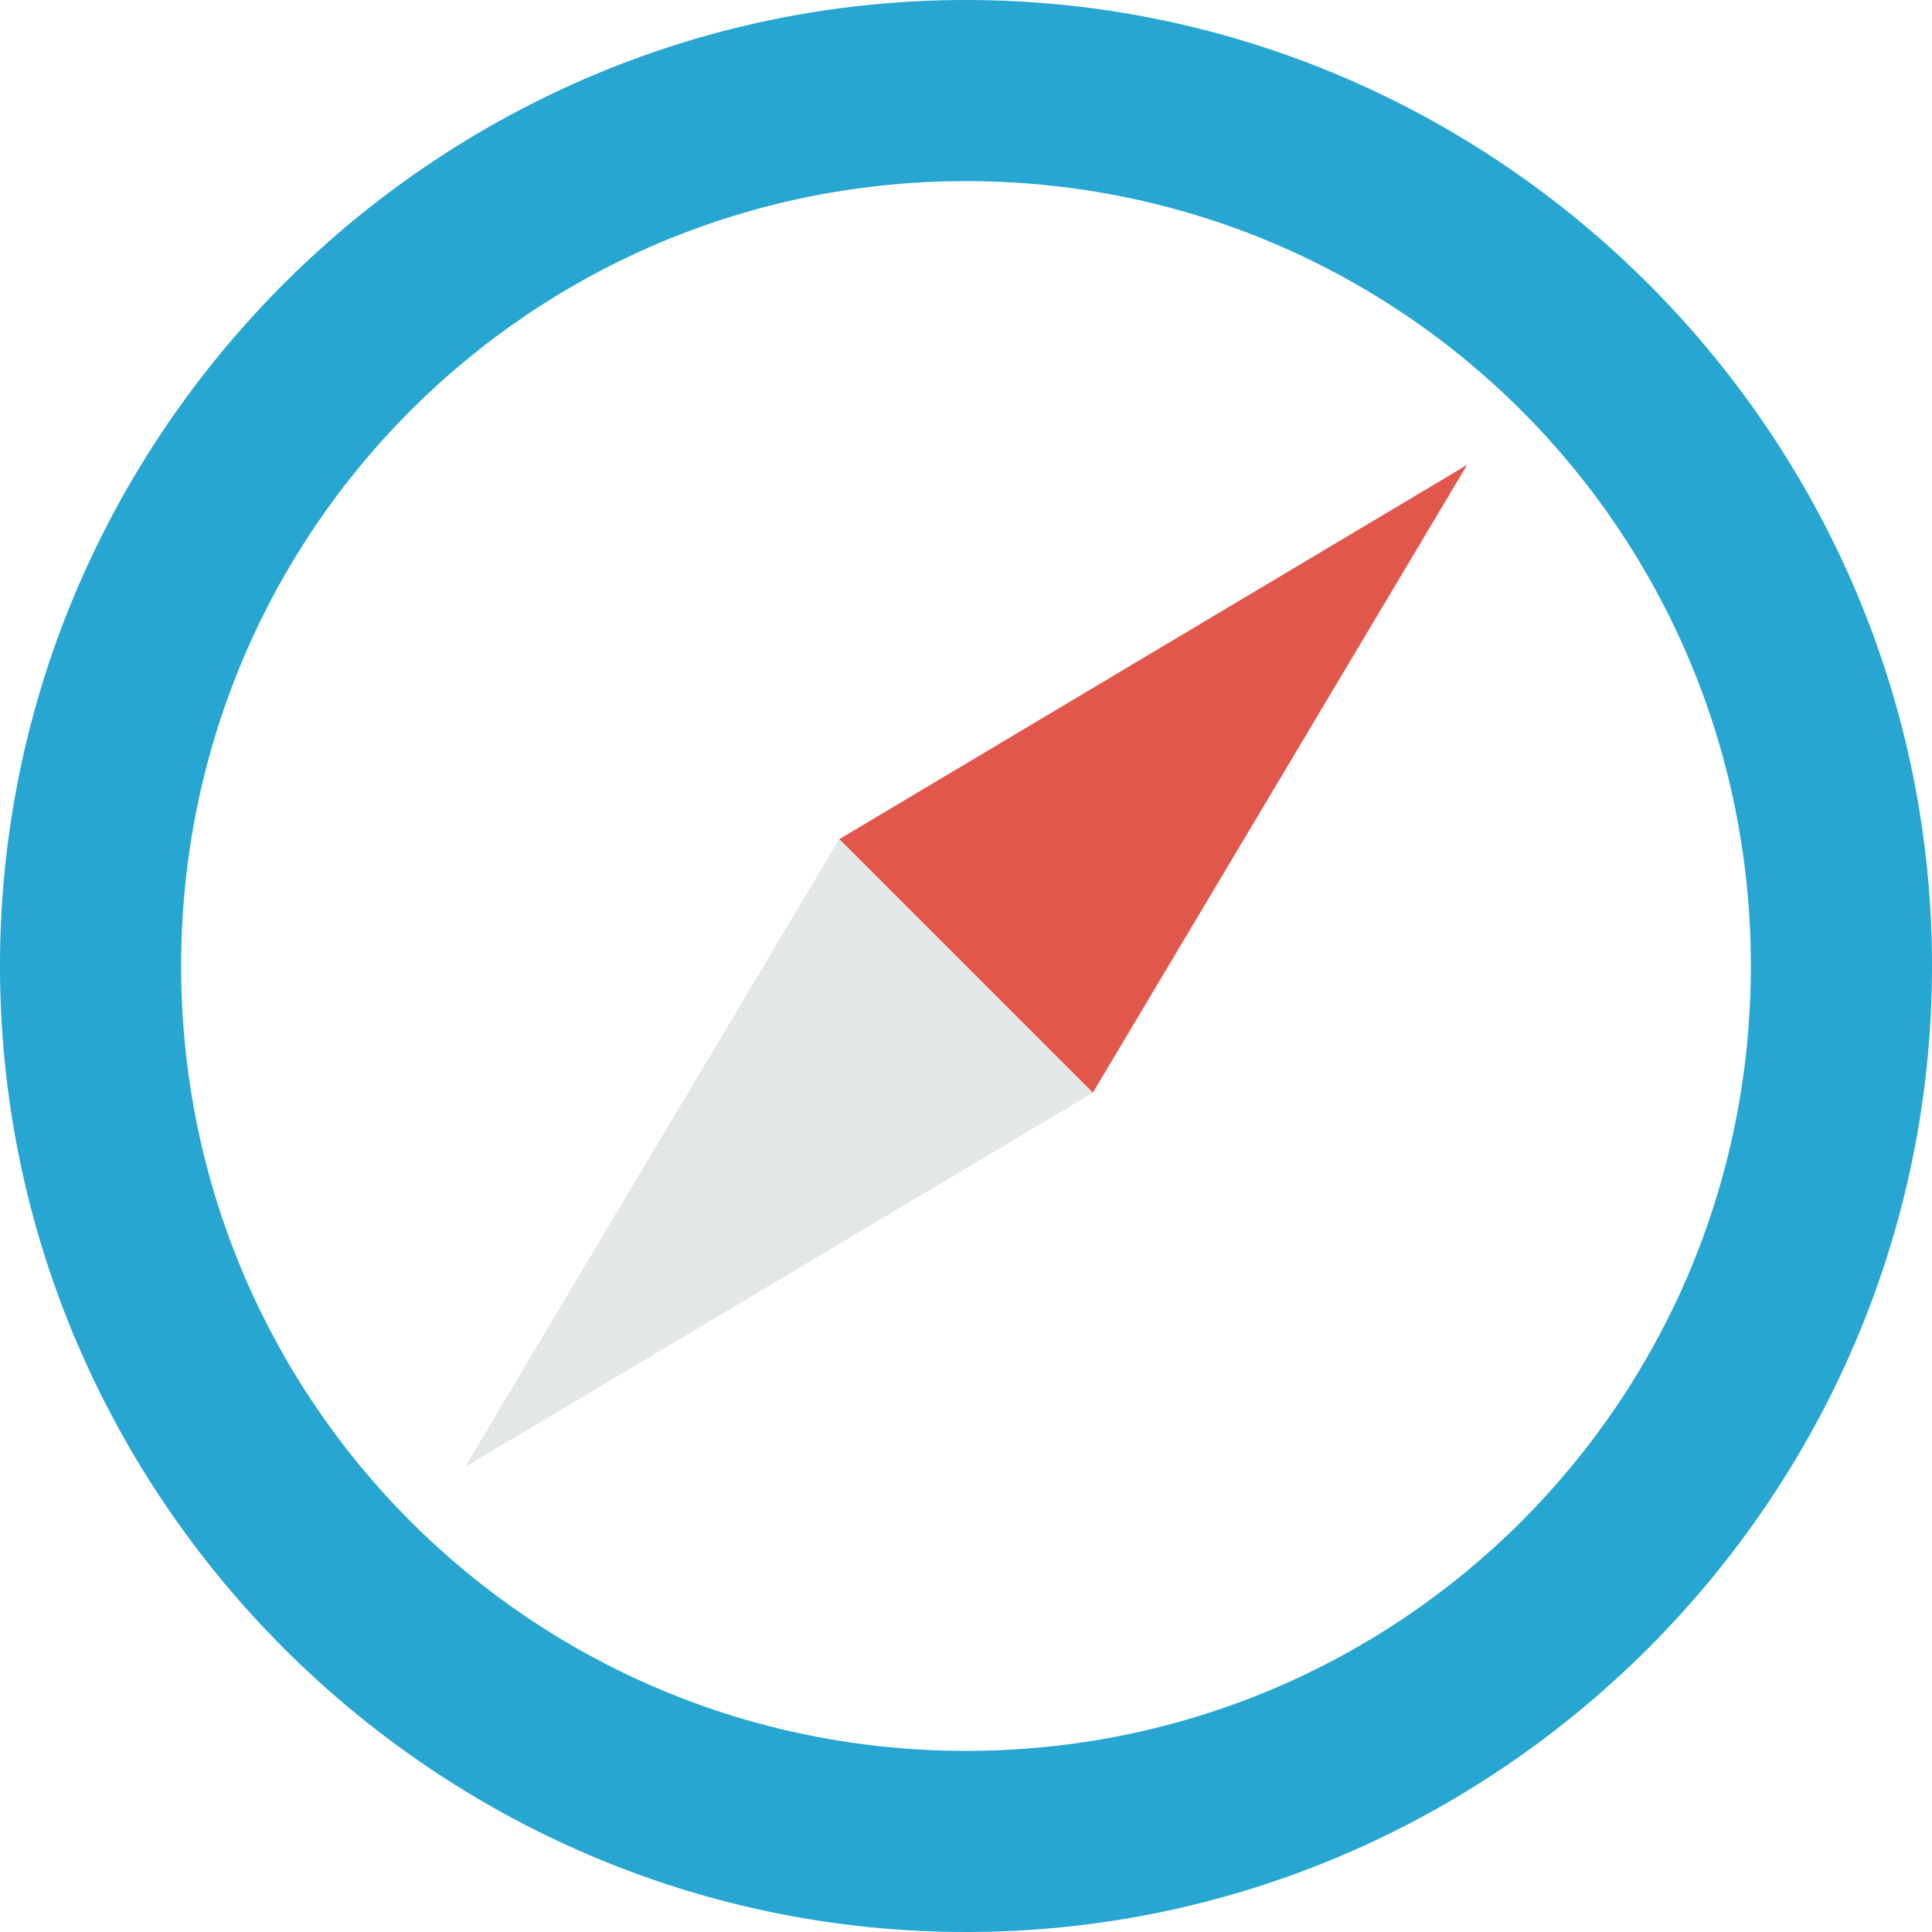
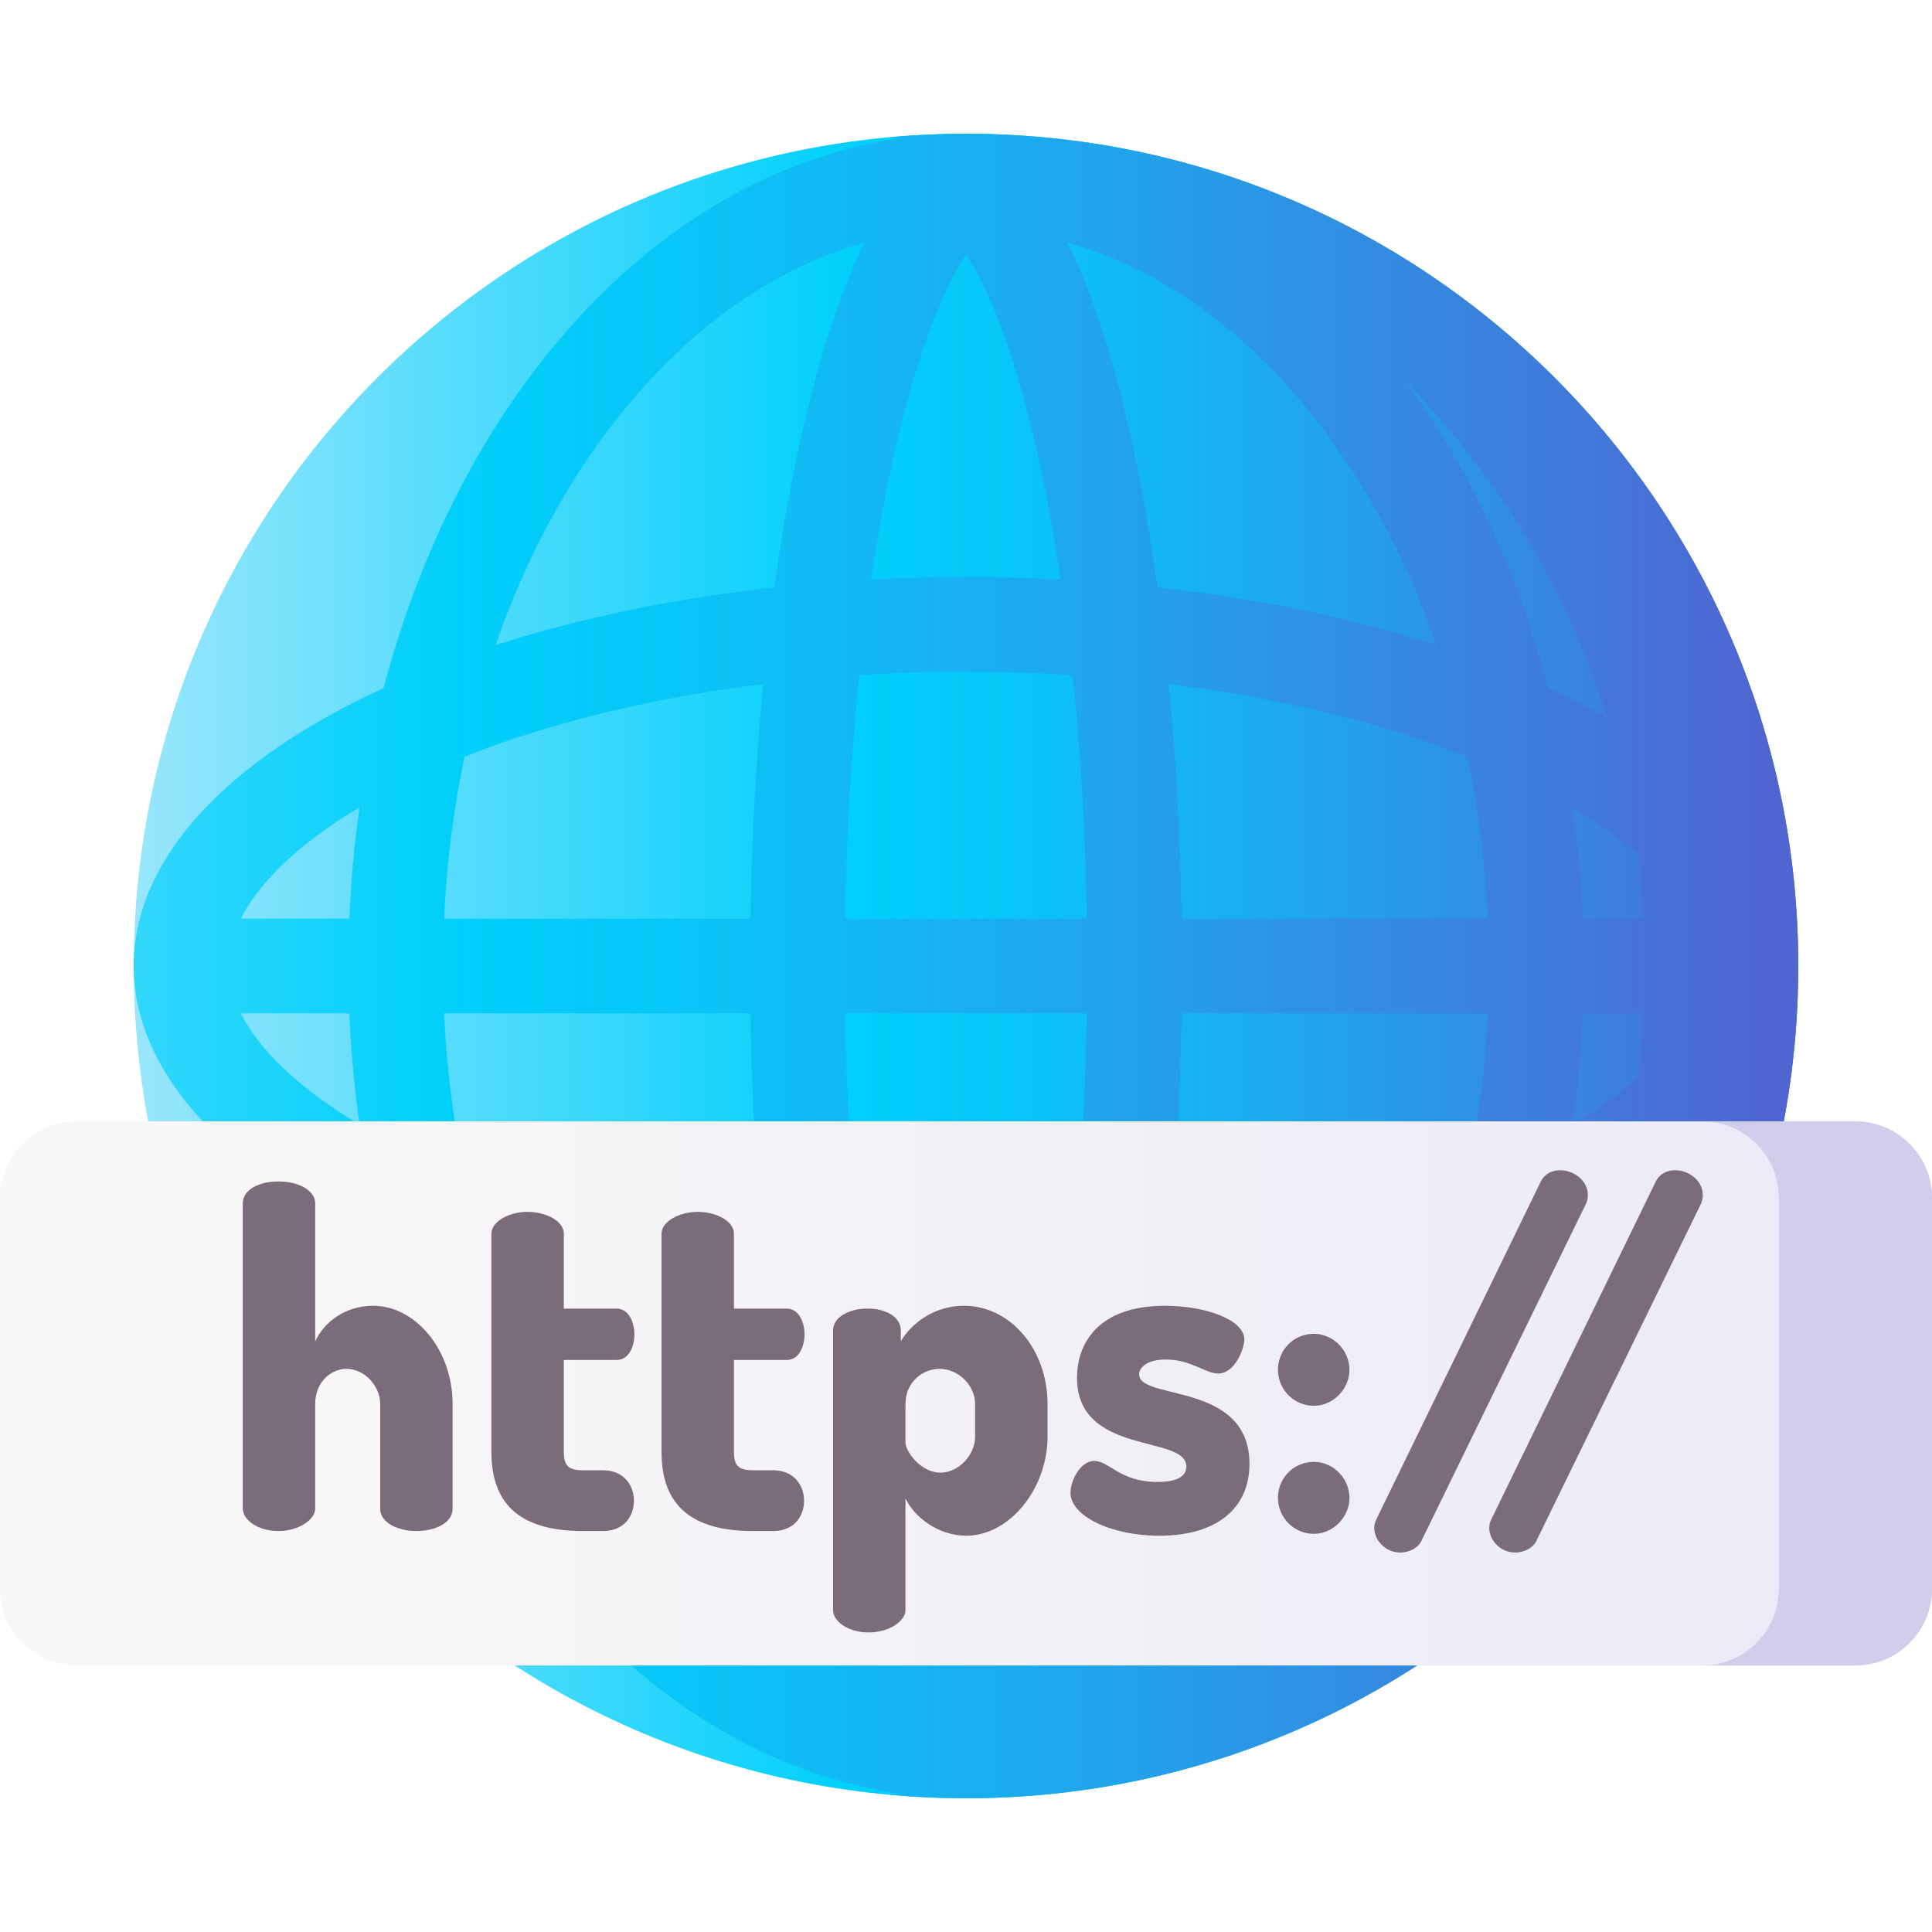
- <svg xmlns="http://www.w3.org/2000/svg" version="1.1" width="512" height="512" x="0" y="0" viewBox="0 0 291.32 291.32" style="enable-background:new 0 0 512 512" xml:space="preserve" class="">
+ <svg xmlns="http://www.w3.org/2000/svg" xmlns:xlink="http://www.w3.org/1999/xlink" version="1.1" width="512" height="512" x="0" y="0" viewBox="0 0 510 510" style="enable-background:new 0 0 512 512" xml:space="preserve" class="">
  <g>
+     <linearGradient id="lg1">
+       <stop offset="0" stop-color="#99e6fc" />
+       <stop offset=".43" stop-color="#01d0fb" />
+       <stop offset=".526" stop-color="#08c6f7" />
+       <stop offset=".692" stop-color="#1da9eb" />
+       <stop offset=".907" stop-color="#3f7cd9" />
+       <stop offset="1" stop-color="#4f66d0" />
+     </linearGradient>
+     <linearGradient id="SVGID_1_" gradientUnits="userSpaceOnUse" x1="35.303" x2="474.697" xlink:href="#lg1" y1="255" y2="255" />
+     <linearGradient id="SVGID_2_" gradientUnits="userSpaceOnUse" x1="-144" x2="466.21" xlink:href="#lg1" y1="255" y2="255" />
+     <linearGradient id="SVGID_3_" gradientUnits="userSpaceOnUse" x1="0" x2="589.97" y1="367.822" y2="367.822">
+       <stop offset="0" stop-color="#f8f6f7" />
+       <stop offset=".179" stop-color="#f8f6f7" />
+       <stop offset="1" stop-color="#e7e6f5" />
+     </linearGradient>
+     <linearGradient id="SVGID_4_" gradientUnits="userSpaceOnUse" x1="226.001" x2="445.01" y1="367.822" y2="367.822">
+       <stop offset="0" stop-color="#f8f6f7" />
+       <stop offset="1" stop-color="#d1ceeb" />
+     </linearGradient>
    <g>
+       <circle cx="255" cy="255" fill="url(#SVGID_1_)" r="219.697" data-original="url(#SVGID_1_)" />
+       <path d="m474.697 255c0-.001 0-.003 0-.004-.002-121.308-98.321-219.65-219.62-219.692-.026 0-.052-.001-.078-.001-.013 0-.026.001-.039.001-6.804.001-13.531.328-20.177.934.968.088 1.93.198 2.895.299-63.337 9.013-115.854 66.88-136.417 145.115-40.696 18.638-65.958 44.612-65.958 73.348s25.262 54.71 65.959 73.349c20.563 78.235 73.08 136.102 136.417 145.115-.965.101-1.927.211-2.895.299 6.659.608 13.399.935 20.216.935 121.334 0 219.695-98.359 219.697-219.693 0-.002 0-.004 0-.005zm-379.784-41.885c-1.374 9.588-2.288 19.396-2.704 29.385h-28.64c5.077-10.014 15.919-20.2 31.344-29.385zm-31.344 54.385h28.64c.416 9.989 1.331 19.797 2.704 29.385-15.425-9.185-26.267-19.371-31.344-29.385zm370.332-25h-16.11c-.416-9.989-1.331-19.797-2.704-29.385 6.6 3.93 12.352 8.043 17.182 12.248.761 5.647 1.308 11.362 1.632 17.137zm-16.11 25h16.11c-.324 5.775-.871 11.49-1.633 17.138-4.829 4.204-10.582 8.318-17.182 12.248 1.375-9.589 2.289-19.397 2.705-29.386zm6.563-77.899c-4.911-2.775-10.117-5.432-15.616-7.95-8.007-30.463-20.86-57.836-37.308-80.443 24.081 24.555 42.441 54.735 52.924 88.393zm-141.189-11.406c2.116 20.399 3.387 42.105 3.735 64.305h-63.799c.348-22.201 1.618-43.906 3.735-64.305 9.267-.584 18.663-.885 28.165-.885 9.501 0 18.897.301 28.164.885zm-1.363-114.154c25.444 7.167 49.108 24.485 68.423 50.509 12.029 16.207 21.744 34.933 28.948 55.731-21.987-7.055-46.854-12.288-73.614-15.234-5.317-38.671-13.623-70.475-23.757-91.006zm5.097 203.459c-.348 22.201-1.618 43.906-3.735 64.305-9.267.584-18.663.885-28.165.885s-18.898-.301-28.165-.885c-2.116-20.399-3.387-42.105-3.735-64.305zm18.661 87.453c26.759-2.946 51.626-8.18 73.614-15.234-7.204 20.798-16.919 39.524-28.948 55.731-10.744 14.476-22.834 26.259-35.828 35.098-10.743 7.308-24.734-2.821-21.111-15.299 4.97-17.115 9.14-37.514 12.273-60.296zm30.107-29.858c-8.854 1.75-17.911 3.194-27.132 4.342 1.881-19.485 3.042-40.287 3.367-61.937h80.864c-.658 14.591-2.467 28.895-5.419 42.791-15.433 6.094-32.75 11.062-51.68 14.804zm-23.764-82.595c-.325-21.651-1.486-42.452-3.367-61.937 9.22 1.148 18.277 2.592 27.132 4.342 18.929 3.742 36.246 8.711 51.681 14.804 2.952 13.897 4.761 28.2 5.419 42.791zm-76.009-121.915c3.817-17.111 8.42-31.867 13.312-42.672 2.227-4.919 4.204-8.362 5.794-10.736 1.589 2.374 3.566 5.816 5.794 10.736 4.893 10.805 9.496 25.561 13.312 42.672 2.25 10.088 4.224 20.947 5.91 32.392-8.212-.435-16.556-.667-25.016-.667-8.461 0-16.805.232-25.016.667 1.686-11.446 3.66-22.305 5.91-32.392zm-76.12-6.035c19.315-26.024 42.979-43.342 68.423-50.509-10.133 20.53-18.44 52.335-23.758 91.006-26.76 2.946-51.626 8.18-73.614 15.235 7.205-20.799 16.92-39.524 28.949-55.732zm-37.122 85.159c15.435-6.093 32.752-11.062 51.681-14.804 8.854-1.75 17.911-3.194 27.132-4.342-1.881 19.485-3.042 40.287-3.367 61.937h-80.864c.657-14.591 2.465-28.895 5.418-42.791zm-5.419 67.791h80.864c.325 21.651 1.486 42.452 3.367 61.937-9.22-1.148-18.277-2.592-27.132-4.342-18.929-3.742-36.246-8.711-51.681-14.804-2.951-13.896-4.76-28.2-5.418-42.791zm42.541 127.95c-12.029-16.207-21.744-34.933-28.948-55.731 21.987 7.055 46.854 12.288 73.614 15.235 3.133 22.782 7.303 43.181 12.273 60.296 3.623 12.478-10.368 22.608-21.111 15.299-12.993-8.84-25.083-20.623-35.828-35.099zm70.21-38.426c8.212.435 16.556.667 25.016.667 8.461 0 16.804-.231 25.016-.667-1.686 11.445-3.66 22.304-5.91 32.392-3.817 17.111-8.42 31.867-13.312 42.672-.022.049-.045.098-.067.147-2.229 4.904-9.225 4.904-11.454 0-.022-.049-.044-.098-.067-.147-4.892-10.805-9.496-25.561-13.312-42.672-2.25-10.088-4.224-20.947-5.91-32.392zm141.445 51.768c16.448-22.607 29.302-49.98 37.309-80.443 5.499-2.518 10.705-5.175 15.616-7.95-10.483 33.658-28.843 63.838-52.925 88.393z" fill="url(#SVGID_2_)" data-original="url(#SVGID_2_)" />
      <g>
-         <path style="" d="M145.66,0C65.547,0,0,65.547,0,145.66s65.547,145.66,145.66,145.66s145.66-65.547,145.66-145.66    S225.772,0,145.66,0z M145.66,264.008c-65.547,0-118.348-52.802-118.348-118.348S80.113,27.311,145.66,27.311    S264.008,80.113,264.008,145.66S211.206,264.008,145.66,264.008z" fill="#26a6d1" data-original="#26a6d1" class="" />
-         <path style="" d="M221.22,70.099l-56.443,94.679l-38.236-38.236C126.542,126.542,221.22,70.099,221.22,70.099z" fill="#e2574c" data-original="#e2574c" />
-         <path style="" d="M70.099,221.22l94.679-56.443l-38.236-38.236C126.542,126.542,70.099,221.22,70.099,221.22z" fill="#e4e7e7" data-original="#e4e7e7" class="" />
+         <path d="m489.751 439.643h-469.502c-11.183 0-20.249-9.066-20.249-20.249v-103.145c0-11.183 9.066-20.249 20.249-20.249h469.501c11.183 0 20.249 9.066 20.249 20.249v103.145c.001 11.183-9.065 20.249-20.248 20.249z" fill="url(#SVGID_3_)" data-original="url(#SVGID_3_)" />
+         <path d="m489.751 296h-40.432c11.183 0 20.25 9.066 20.25 20.249v103.145c0 11.183-9.066 20.249-20.25 20.249h40.432c11.183 0 20.249-9.066 20.249-20.249v-103.145c0-11.183-9.066-20.249-20.249-20.249z" fill="url(#SVGID_4_)" data-original="url(#SVGID_4_)" />
      </g>
-     </g>
-     <g>
-     </g>
-     <g>
-     </g>
-     <g>
-     </g>
-     <g>
-     </g>
-     <g>
-     </g>
-     <g>
-     </g>
-     <g>
-     </g>
-     <g>
-     </g>
-     <g>
-     </g>
-     <g>
-     </g>
-     <g>
-     </g>
-     <g>
-     </g>
-     <g>
-     </g>
-     <g>
-     </g>
-     <g>
+       <g fill="#7a6d79">
+         <path d="m83.207 398.233c0 2.96-4.441 5.921-9.623 5.921-5.551 0-9.499-2.961-9.499-5.921v-80.56c0-3.453 3.948-5.798 9.499-5.798 5.182 0 9.623 2.345 9.623 5.798v36.395c2.221-4.813 7.648-9.377 15.298-9.377 11.226 0 20.972 11.721 20.972 25.907v27.635c0 3.947-4.811 5.921-9.622 5.921-4.441 0-9.499-1.974-9.499-5.921v-27.635c0-4.688-4.071-9.253-8.883-9.253-4.071 0-8.266 3.455-8.266 9.253z" fill="#7a6d79" data-original="#7a6d79" />
+         <path d="m148.84 383.306c0 3.577 1.233 4.812 5.058 4.812h5.306c5.551 0 8.142 4.07 8.142 8.019 0 4.071-2.591 8.019-8.142 8.019h-5.306c-15.667 0-24.18-6.291-24.18-20.849v-57.612c0-3.455 5.059-5.799 9.499-5.799 4.812 0 9.623 2.344 9.623 5.799v19.738h13.94c3.084 0 4.688 3.455 4.688 6.785 0 3.455-1.604 6.785-4.688 6.785h-13.94z" fill="#7a6d79" data-original="#7a6d79" />
+         <path d="m193.747 383.306c0 3.577 1.233 4.812 5.058 4.812h5.306c5.551 0 8.142 4.07 8.142 8.019 0 4.071-2.591 8.019-8.142 8.019h-5.306c-15.667 0-24.18-6.291-24.18-20.849v-57.612c0-3.455 5.059-5.799 9.499-5.799 4.812 0 9.623 2.344 9.623 5.799v19.738h13.94c3.084 0 4.689 3.455 4.689 6.785 0 3.455-1.604 6.785-4.689 6.785h-13.94z" fill="#7a6d79" data-original="#7a6d79" />
+         <path d="m237.79 351.23v2.838c2.837-4.813 8.882-9.377 16.654-9.377 12.46 0 22.083 11.721 22.083 25.907v8.636c0 13.693-9.993 26.154-21.466 26.154-7.279 0-13.694-4.812-16.038-9.869v29.484c0 2.961-4.318 5.922-9.746 5.922s-9.376-2.961-9.376-5.922v-73.773c0-3.455 4.071-5.799 9.129-5.799 5.059.001 8.76 2.344 8.76 5.799zm19.615 19.369c0-4.688-4.194-9.253-9.376-9.253-4.441 0-9.006 3.455-9.006 9.253v10.239c0 2.098 3.824 7.896 9.253 7.896 4.811 0 9.129-4.688 9.129-9.5z" fill="#7a6d79" data-original="#7a6d79" />
+         <path d="m313.169 387.13c0-8.513-28.868-2.714-28.868-23.439 0-9.13 5.676-18.999 23.193-18.999 10.733 0 20.973 3.701 20.973 8.883 0 2.467-2.468 9.006-6.908 9.006-3.331 0-7.155-3.701-13.817-3.701-4.935 0-7.032 2.098-7.032 3.947 0 6.909 29.115 1.852 29.115 23.563 0 11.597-8.39 18.999-23.811 18.999-12.953 0-23.439-5.305-23.439-11.35 0-2.961 2.467-8.389 6.292-8.389 3.947 0 6.785 5.551 16.654 5.551 6.538 0 7.648-2.344 7.648-4.071z" fill="#7a6d79" data-original="#7a6d79" />
+         <path d="m356.224 361.594c0 5.058-4.317 9.498-9.376 9.498-5.428 0-9.499-4.44-9.499-9.498 0-5.182 4.071-9.5 9.499-9.5 5.058 0 9.376 4.318 9.376 9.5zm0 33.802c0 5.058-4.317 9.499-9.376 9.499-5.428 0-9.499-4.441-9.499-9.499 0-5.181 4.071-9.499 9.499-9.499 5.058-.001 9.376 4.318 9.376 9.499z" fill="#7a6d79" data-original="#7a6d79" />
+         <path d="m419.142 315.453c0 .74-.124 1.604-.494 2.345l-43.425 88.948c-.864 1.85-3.208 3.084-5.552 3.084-4.194 0-6.908-3.455-6.908-6.539 0-.74.246-1.604.616-2.344l43.302-88.947c.987-2.098 2.961-3.085 5.182-3.085 3.453 0 7.279 2.591 7.279 6.538z" fill="#7a6d79" data-original="#7a6d79" />
+         <path d="m449.491 315.453c0 .74-.124 1.604-.494 2.345l-43.425 88.948c-.864 1.85-3.208 3.084-5.552 3.084-4.194 0-6.908-3.455-6.908-6.539 0-.74.246-1.604.616-2.344l43.302-88.947c.987-2.098 2.961-3.085 5.182-3.085 3.454 0 7.279 2.591 7.279 6.538z" fill="#7a6d79" data-original="#7a6d79" />
+       </g>
    </g>
  </g>
</svg>
